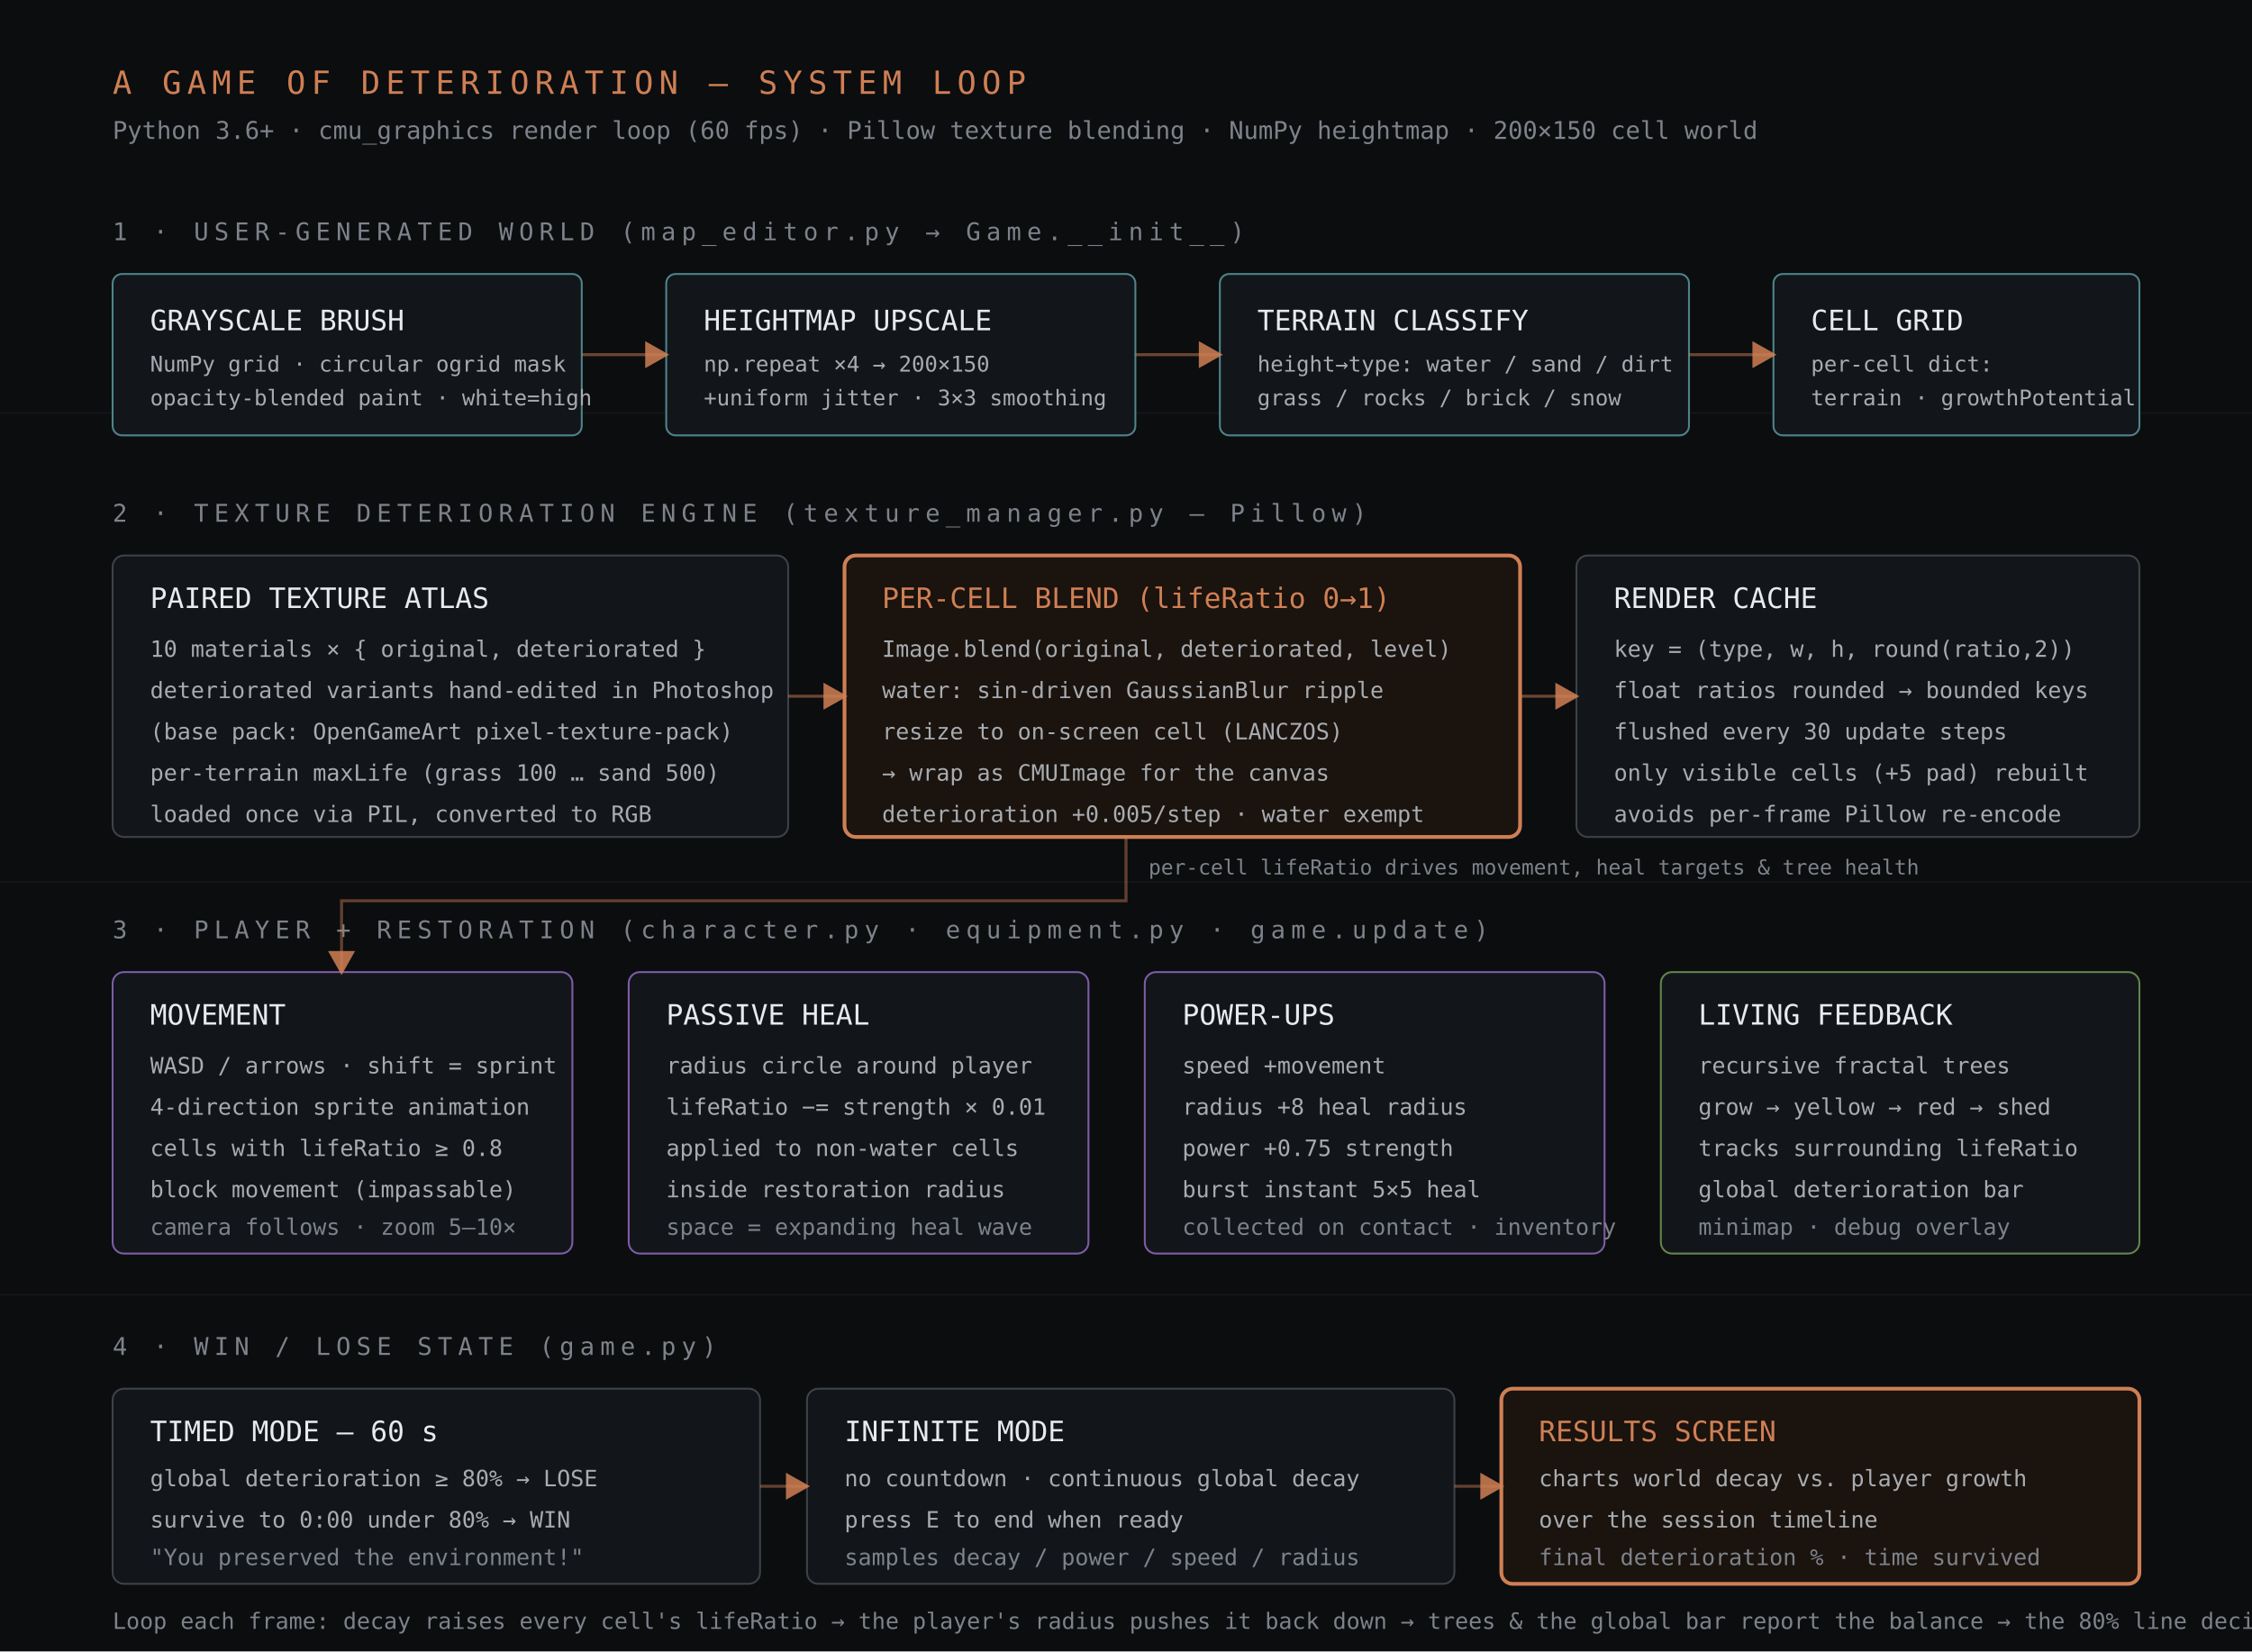
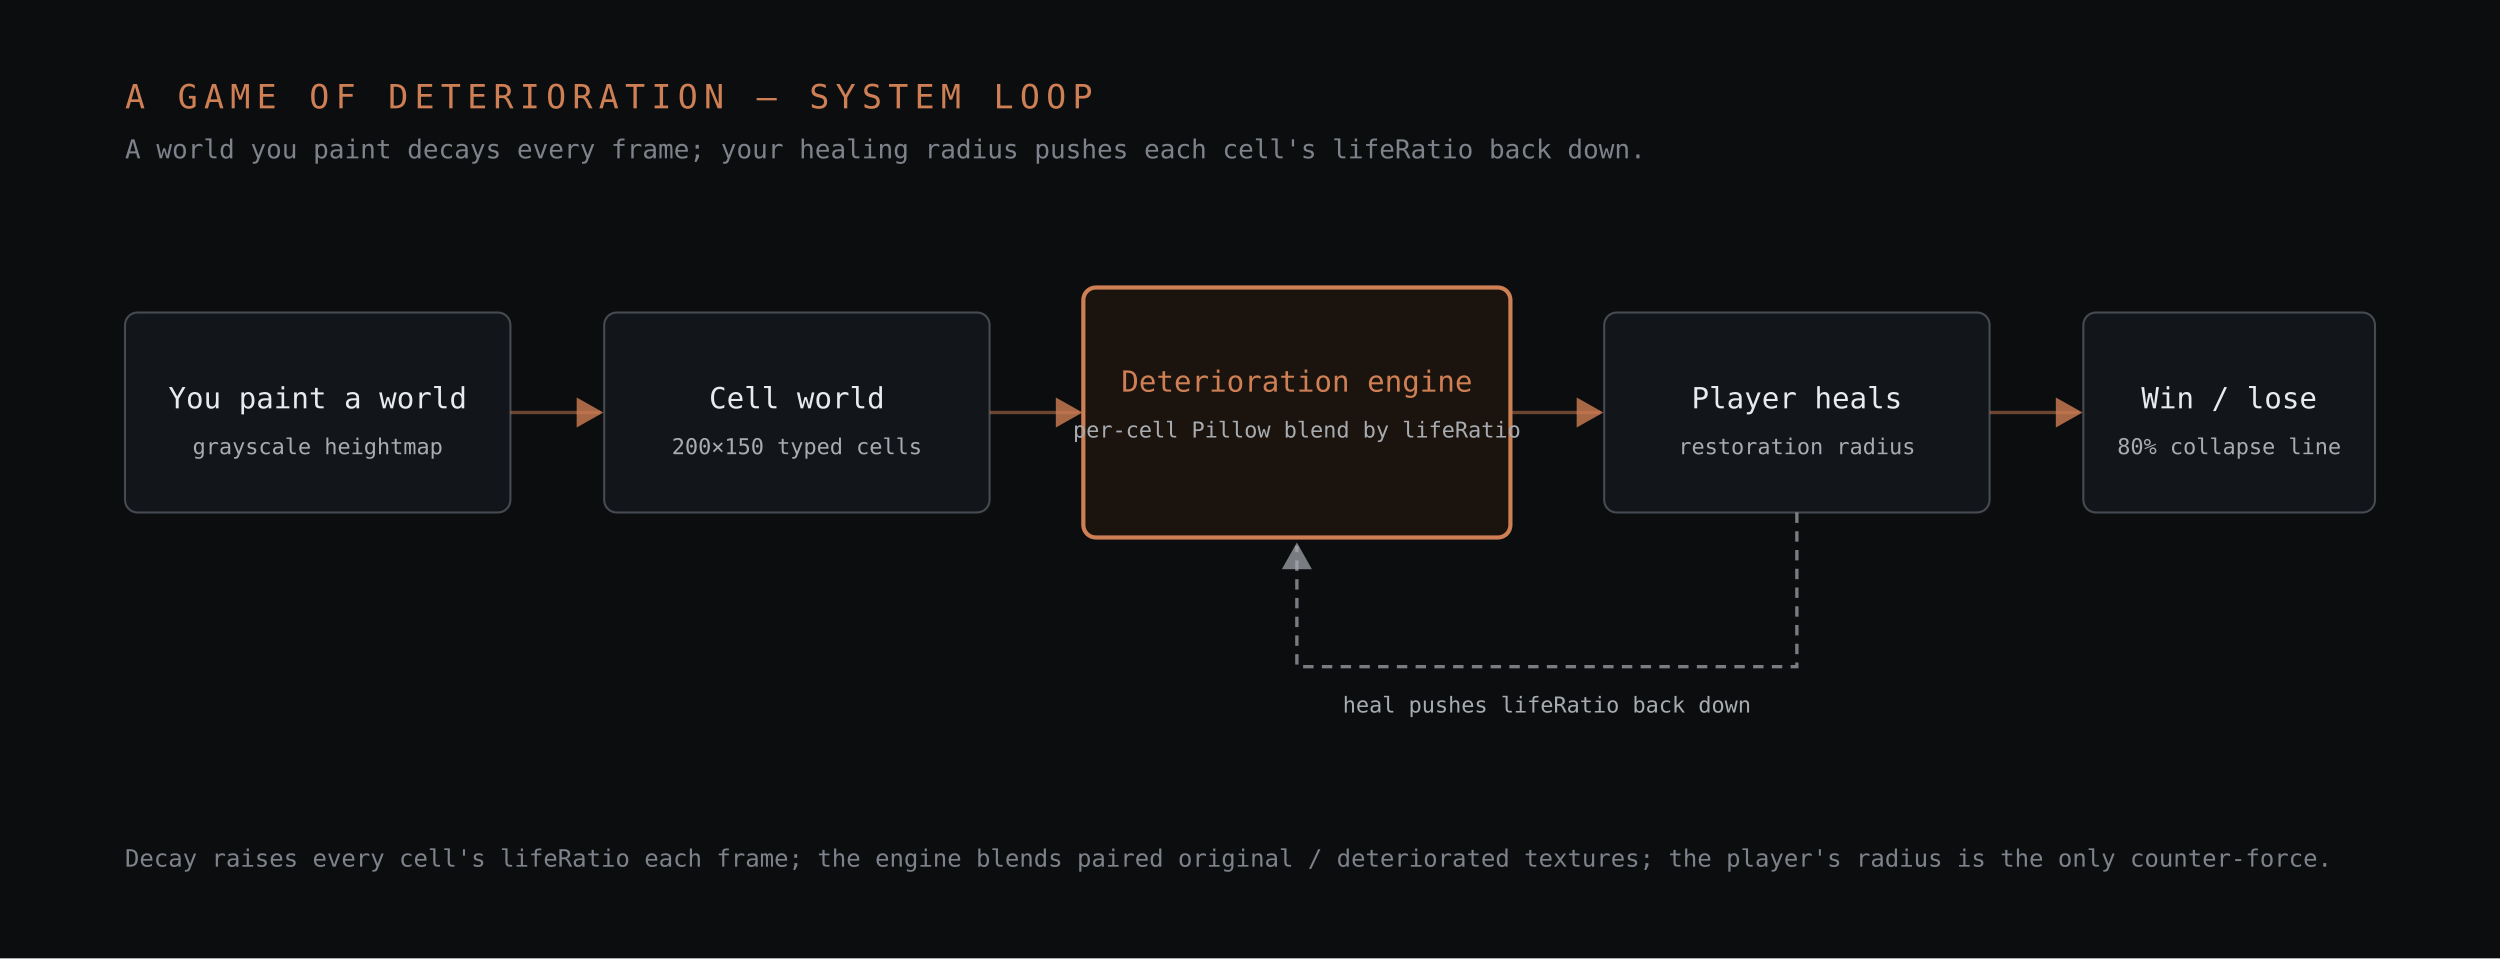
- <svg xmlns="http://www.w3.org/2000/svg" viewBox="0 0 1200 880" width="1200" height="880" font-family="'IBM Plex Mono', ui-monospace, monospace">
+ <svg xmlns="http://www.w3.org/2000/svg" viewBox="0 0 1200 460" width="1200" height="460" font-family="'IBM Plex Mono', ui-monospace, monospace">
  <defs>
-     <marker id="gd-a" markerWidth="9" markerHeight="9" refX="7" refY="4.5" orient="auto">
-       <path d="M0,0 L8,4.5 L0,9 Z" fill="#cf7f54" fill-opacity="0.85" />
+     <marker id="ar" markerWidth="9" markerHeight="9" refX="7" refY="4.5" orient="auto">
+       <path d="M0,0 L8,4.5 L0,9 Z" fill="#cf7f54" fill-opacity="0.8" />
+     </marker>
+     <marker id="arb" markerWidth="9" markerHeight="9" refX="7" refY="4.5" orient="auto">
+       <path d="M0,0 L8,4.5 L0,9 Z" fill="#a8acb1" fill-opacity="0.7" />
    </marker>
  </defs>
-   <rect width="1200" height="880" fill="#0b0d0f" />
-   <g stroke="#5e636b" stroke-opacity="0.10">
-     <line x1="0" y1="220" x2="1200" y2="220" />
-     <line x1="0" y1="470" x2="1200" y2="470" />
-     <line x1="0" y1="690" x2="1200" y2="690" />
+   <rect width="1200" height="460" fill="#0b0d0f" />
+   <text x="60" y="52" fill="#cf7f54" font-size="16" letter-spacing="3">A GAME OF DETERIORATION — SYSTEM LOOP</text>
+   <text x="60" y="76" fill="#7e828a" font-size="12.5">A world you paint decays every frame; your healing radius pushes each cell's lifeRatio back down.</text>
+   <rect x="60" y="150" width="185" height="96" rx="6" fill="#12161a" stroke="#5e636b" stroke-opacity="0.7" />
+   <text x="152.5" y="196" fill="#e8eaed" font-size="14" text-anchor="middle">You paint a world</text>
+   <text x="152.5" y="218" fill="#a8acb1" font-size="10.5" text-anchor="middle">grayscale heightmap</text>
+   <rect x="290" y="150" width="185" height="96" rx="6" fill="#12161a" stroke="#5e636b" stroke-opacity="0.7" />
+   <text x="382.5" y="196" fill="#e8eaed" font-size="14" text-anchor="middle">Cell world</text>
+   <text x="382.5" y="218" fill="#a8acb1" font-size="10.5" text-anchor="middle">200×150 typed cells</text>
+   <rect x="520" y="138" width="205" height="120" rx="6" fill="#1a130e" stroke="#cf7f54" stroke-width="2" />
+   <text x="622.5" y="188" fill="#cf7f54" font-size="14" text-anchor="middle">Deterioration engine</text>
+   <text x="622.5" y="210" fill="#a8acb1" font-size="10.5" text-anchor="middle">per-cell Pillow blend by lifeRatio</text>
+   <rect x="770" y="150" width="185" height="96" rx="6" fill="#12161a" stroke="#5e636b" stroke-opacity="0.7" />
+   <text x="862.5" y="196" fill="#e8eaed" font-size="14" text-anchor="middle">Player heals</text>
+   <text x="862.5" y="218" fill="#a8acb1" font-size="10.5" text-anchor="middle">restoration radius</text>
+   <rect x="1000" y="150" width="140" height="96" rx="6" fill="#12161a" stroke="#5e636b" stroke-opacity="0.7" />
+   <text x="1070" y="196" fill="#e8eaed" font-size="14" text-anchor="middle">Win / lose</text>
+   <text x="1070" y="218" fill="#a8acb1" font-size="10.5" text-anchor="middle">80% collapse line</text>
+   <g fill="none" stroke="#cf7f54" stroke-opacity="0.5" stroke-width="1.6">
+     <line x1="245" y1="198" x2="288" y2="198" marker-end="url(#ar)" />
+     <line x1="475" y1="198" x2="518" y2="198" marker-end="url(#ar)" />
+     <line x1="725" y1="198" x2="768" y2="198" marker-end="url(#ar)" />
+     <line x1="955" y1="198" x2="998" y2="198" marker-end="url(#ar)" />
  </g>
-   <text x="60" y="50" fill="#cf7f54" font-size="17" letter-spacing="3">A GAME OF DETERIORATION — SYSTEM LOOP</text>
-   <text x="60" y="74" fill="#7e828a" font-size="13">Python 3.6+ · cmu_graphics render loop (60 fps) · Pillow texture blending · NumPy heightmap · 200×150 cell world</text>
-   <text x="60" y="128" fill="#7e828a" font-size="13" letter-spacing="3">1 · USER-GENERATED WORLD  (map_editor.py → Game.__init__)</text>
-   <g font-size="15">
-     <rect x="60" y="146" width="250" height="86" rx="5" fill="#12161a" stroke="#5fa0a6" stroke-opacity="0.8" />
-     <text x="80" y="176" fill="#e8eaed">GRAYSCALE BRUSH</text>
-     <text x="80" y="198" fill="#a8acb1" font-size="11.5">NumPy grid · circular ogrid mask</text>
-     <text x="80" y="216" fill="#a8acb1" font-size="11.5">opacity-blended paint · white=high</text>
-     <rect x="355" y="146" width="250" height="86" rx="5" fill="#12161a" stroke="#5fa0a6" stroke-opacity="0.8" />
-     <text x="375" y="176" fill="#e8eaed">HEIGHTMAP UPSCALE</text>
-     <text x="375" y="198" fill="#a8acb1" font-size="11.5">np.repeat ×4 → 200×150</text>
-     <text x="375" y="216" fill="#a8acb1" font-size="11.5">+uniform jitter · 3×3 smoothing</text>
-     <rect x="650" y="146" width="250" height="86" rx="5" fill="#12161a" stroke="#5fa0a6" stroke-opacity="0.8" />
-     <text x="670" y="176" fill="#e8eaed">TERRAIN CLASSIFY</text>
-     <text x="670" y="198" fill="#a8acb1" font-size="11.5">height→type: water / sand / dirt</text>
-     <text x="670" y="216" fill="#a8acb1" font-size="11.5">grass / rocks / brick / snow</text>
-     <rect x="945" y="146" width="195" height="86" rx="5" fill="#12161a" stroke="#5fa0a6" stroke-opacity="0.8" />
-     <text x="965" y="176" fill="#e8eaed">CELL GRID</text>
-     <text x="965" y="198" fill="#a8acb1" font-size="11.5">per-cell dict:</text>
-     <text x="965" y="216" fill="#a8acb1" font-size="11.5">terrain · growthPotential</text>
-   </g>
-   <g stroke="#cf7f54" stroke-opacity="0.5" stroke-width="1.6" fill="none">
-     <line x1="310" y1="189" x2="355" y2="189" marker-end="url(#gd-a)" />
-     <line x1="605" y1="189" x2="650" y2="189" marker-end="url(#gd-a)" />
-     <line x1="900" y1="189" x2="945" y2="189" marker-end="url(#gd-a)" />
-   </g>
-   <text x="60" y="278" fill="#7e828a" font-size="13" letter-spacing="3">2 · TEXTURE DETERIORATION ENGINE  (texture_manager.py — Pillow)</text>
-   <rect x="60" y="296" width="360" height="150" rx="6" fill="#12161a" stroke="#5e636b" stroke-opacity="0.6" />
-   <text x="80" y="324" fill="#e8eaed" font-size="15">PAIRED TEXTURE ATLAS</text>
-   <g font-size="12" fill="#a8acb1">
-     <text x="80" y="350">10 materials × { original, deteriorated }</text>
-     <text x="80" y="372">deteriorated variants hand-edited in Photoshop</text>
-     <text x="80" y="394">(base pack: OpenGameArt pixel-texture-pack)</text>
-     <text x="80" y="416">per-terrain maxLife (grass 100 … sand 500)</text>
-     <text x="80" y="438">loaded once via PIL, converted to RGB</text>
-   </g>
-   <rect x="450" y="296" width="360" height="150" rx="6" fill="#1a130e" stroke="#cf7f54" stroke-width="2" />
-   <text x="470" y="324" fill="#cf7f54" font-size="15">PER-CELL BLEND  (lifeRatio 0→1)</text>
-   <g font-size="12" fill="#a8acb1">
-     <text x="470" y="350">Image.blend(original, deteriorated, level)</text>
-     <text x="470" y="372">water: sin-driven GaussianBlur ripple</text>
-     <text x="470" y="394">resize to on-screen cell (LANCZOS)</text>
-     <text x="470" y="416">→ wrap as CMUImage for the canvas</text>
-     <text x="470" y="438">deterioration +0.005/step · water exempt</text>
-   </g>
-   <rect x="840" y="296" width="300" height="150" rx="6" fill="#12161a" stroke="#5e636b" stroke-opacity="0.6" />
-   <text x="860" y="324" fill="#e8eaed" font-size="15">RENDER CACHE</text>
-   <g font-size="12" fill="#a8acb1">
-     <text x="860" y="350">key = (type, w, h, round(ratio,2))</text>
-     <text x="860" y="372">float ratios rounded → bounded keys</text>
-     <text x="860" y="394">flushed every 30 update steps</text>
-     <text x="860" y="416">only visible cells (+5 pad) rebuilt</text>
-     <text x="860" y="438">avoids per-frame Pillow re-encode</text>
-   </g>
-   <g stroke="#cf7f54" stroke-opacity="0.5" stroke-width="1.6" fill="none">
-     <line x1="420" y1="371" x2="450" y2="371" marker-end="url(#gd-a)" />
-     <line x1="810" y1="371" x2="840" y2="371" marker-end="url(#gd-a)" />
-   </g>
-   <text x="60" y="500" fill="#7e828a" font-size="13" letter-spacing="3">3 · PLAYER + RESTORATION  (character.py · equipment.py · game.update)</text>
-   <rect x="60" y="518" width="245" height="150" rx="6" fill="#12161a" stroke="#9b6fc9" stroke-opacity="0.8" />
-   <text x="80" y="546" fill="#e8eaed" font-size="15">MOVEMENT</text>
-   <g font-size="12" fill="#a8acb1">
-     <text x="80" y="572">WASD / arrows · shift = sprint</text>
-     <text x="80" y="594">4-direction sprite animation</text>
-     <text x="80" y="616">cells with lifeRatio ≥ 0.8</text>
-     <text x="80" y="638">block movement (impassable)</text>
-     <text x="80" y="658" fill="#7e828a">camera follows · zoom 5–10×</text>
-   </g>
-   <rect x="335" y="518" width="245" height="150" rx="6" fill="#12161a" stroke="#9b6fc9" stroke-opacity="0.8" />
-   <text x="355" y="546" fill="#e8eaed" font-size="15">PASSIVE HEAL</text>
-   <g font-size="12" fill="#a8acb1">
-     <text x="355" y="572">radius circle around player</text>
-     <text x="355" y="594">lifeRatio −= strength × 0.01</text>
-     <text x="355" y="616">applied to non-water cells</text>
-     <text x="355" y="638">inside restoration radius</text>
-     <text x="355" y="658" fill="#7e828a">space = expanding heal wave</text>
-   </g>
-   <rect x="610" y="518" width="245" height="150" rx="6" fill="#12161a" stroke="#9b6fc9" stroke-opacity="0.8" />
-   <text x="630" y="546" fill="#e8eaed" font-size="15">POWER-UPS</text>
-   <g font-size="12" fill="#a8acb1">
-     <text x="630" y="572">speed  +movement</text>
-     <text x="630" y="594">radius  +8 heal radius</text>
-     <text x="630" y="616">power  +0.75 strength</text>
-     <text x="630" y="638">burst  instant 5×5 heal</text>
-     <text x="630" y="658" fill="#7e828a">collected on contact · inventory</text>
-   </g>
-   <rect x="885" y="518" width="255" height="150" rx="6" fill="#12161a" stroke="#7aa15c" stroke-opacity="0.8" />
-   <text x="905" y="546" fill="#e8eaed" font-size="15">LIVING FEEDBACK</text>
-   <g font-size="12" fill="#a8acb1">
-     <text x="905" y="572">recursive fractal trees</text>
-     <text x="905" y="594">grow → yellow → red → shed</text>
-     <text x="905" y="616">tracks surrounding lifeRatio</text>
-     <text x="905" y="638">global deterioration bar</text>
-     <text x="905" y="658" fill="#7e828a">minimap · debug overlay</text>
-   </g>
-   <g stroke="#cf7f54" stroke-opacity="0.45" stroke-width="1.6" fill="none">
-     <path d="M600 446 L600 480 L182 480 L182 518" marker-end="url(#gd-a)" />
-   </g>
-   <text x="612" y="466" fill="#7e828a" font-size="11">per-cell lifeRatio drives movement, heal targets &amp; tree health</text>
-   <text x="60" y="722" fill="#7e828a" font-size="13" letter-spacing="3">4 · WIN / LOSE STATE  (game.py)</text>
-   <rect x="60" y="740" width="345" height="104" rx="6" fill="#12161a" stroke="#5e636b" stroke-opacity="0.6" />
-   <text x="80" y="768" fill="#e8eaed" font-size="15">TIMED MODE — 60 s</text>
-   <g font-size="12" fill="#a8acb1">
-     <text x="80" y="792">global deterioration ≥ 80% → LOSE</text>
-     <text x="80" y="814">survive to 0:00 under 80% → WIN</text>
-     <text x="80" y="834" fill="#7e828a">"You preserved the environment!"</text>
-   </g>
-   <rect x="430" y="740" width="345" height="104" rx="6" fill="#12161a" stroke="#5e636b" stroke-opacity="0.6" />
-   <text x="450" y="768" fill="#e8eaed" font-size="15">INFINITE MODE</text>
-   <g font-size="12" fill="#a8acb1">
-     <text x="450" y="792">no countdown · continuous global decay</text>
-     <text x="450" y="814">press E to end when ready</text>
-     <text x="450" y="834" fill="#7e828a">samples decay / power / speed / radius</text>
-   </g>
-   <rect x="800" y="740" width="340" height="104" rx="6" fill="#1a130e" stroke="#cf7f54" stroke-width="2" />
-   <text x="820" y="768" fill="#cf7f54" font-size="15">RESULTS SCREEN</text>
-   <g font-size="12" fill="#a8acb1">
-     <text x="820" y="792">charts world decay vs. player growth</text>
-     <text x="820" y="814">over the session timeline</text>
-     <text x="820" y="834" fill="#7e828a">final deterioration % · time survived</text>
-   </g>
-   <g stroke="#cf7f54" stroke-opacity="0.45" stroke-width="1.6" fill="none">
-     <line x1="405" y1="792" x2="430" y2="792" marker-end="url(#gd-a)" />
-     <line x1="775" y1="792" x2="800" y2="792" marker-end="url(#gd-a)" />
-   </g>
-   <text x="60" y="868" fill="#7e828a" font-size="12">Loop each frame: decay raises every cell's lifeRatio → the player's radius pushes it back down → trees &amp; the global bar report the balance → the 80% line decides the run.</text>
+   <path d="M862.5 246 L862.5 320 L622.5 320 L622.5 262" fill="none" stroke="#a8acb1" stroke-opacity="0.7" stroke-width="1.6" stroke-dasharray="5 4" marker-end="url(#arb)" />
+   <text x="742.5" y="342" fill="#a8acb1" font-size="10.5" text-anchor="middle">heal pushes lifeRatio back down</text>
+   <text x="60" y="416" fill="#7e828a" font-size="11.5">Decay raises every cell's lifeRatio each frame; the engine blends paired original / deteriorated textures; the player's radius is the only counter-force.</text>
</svg>
